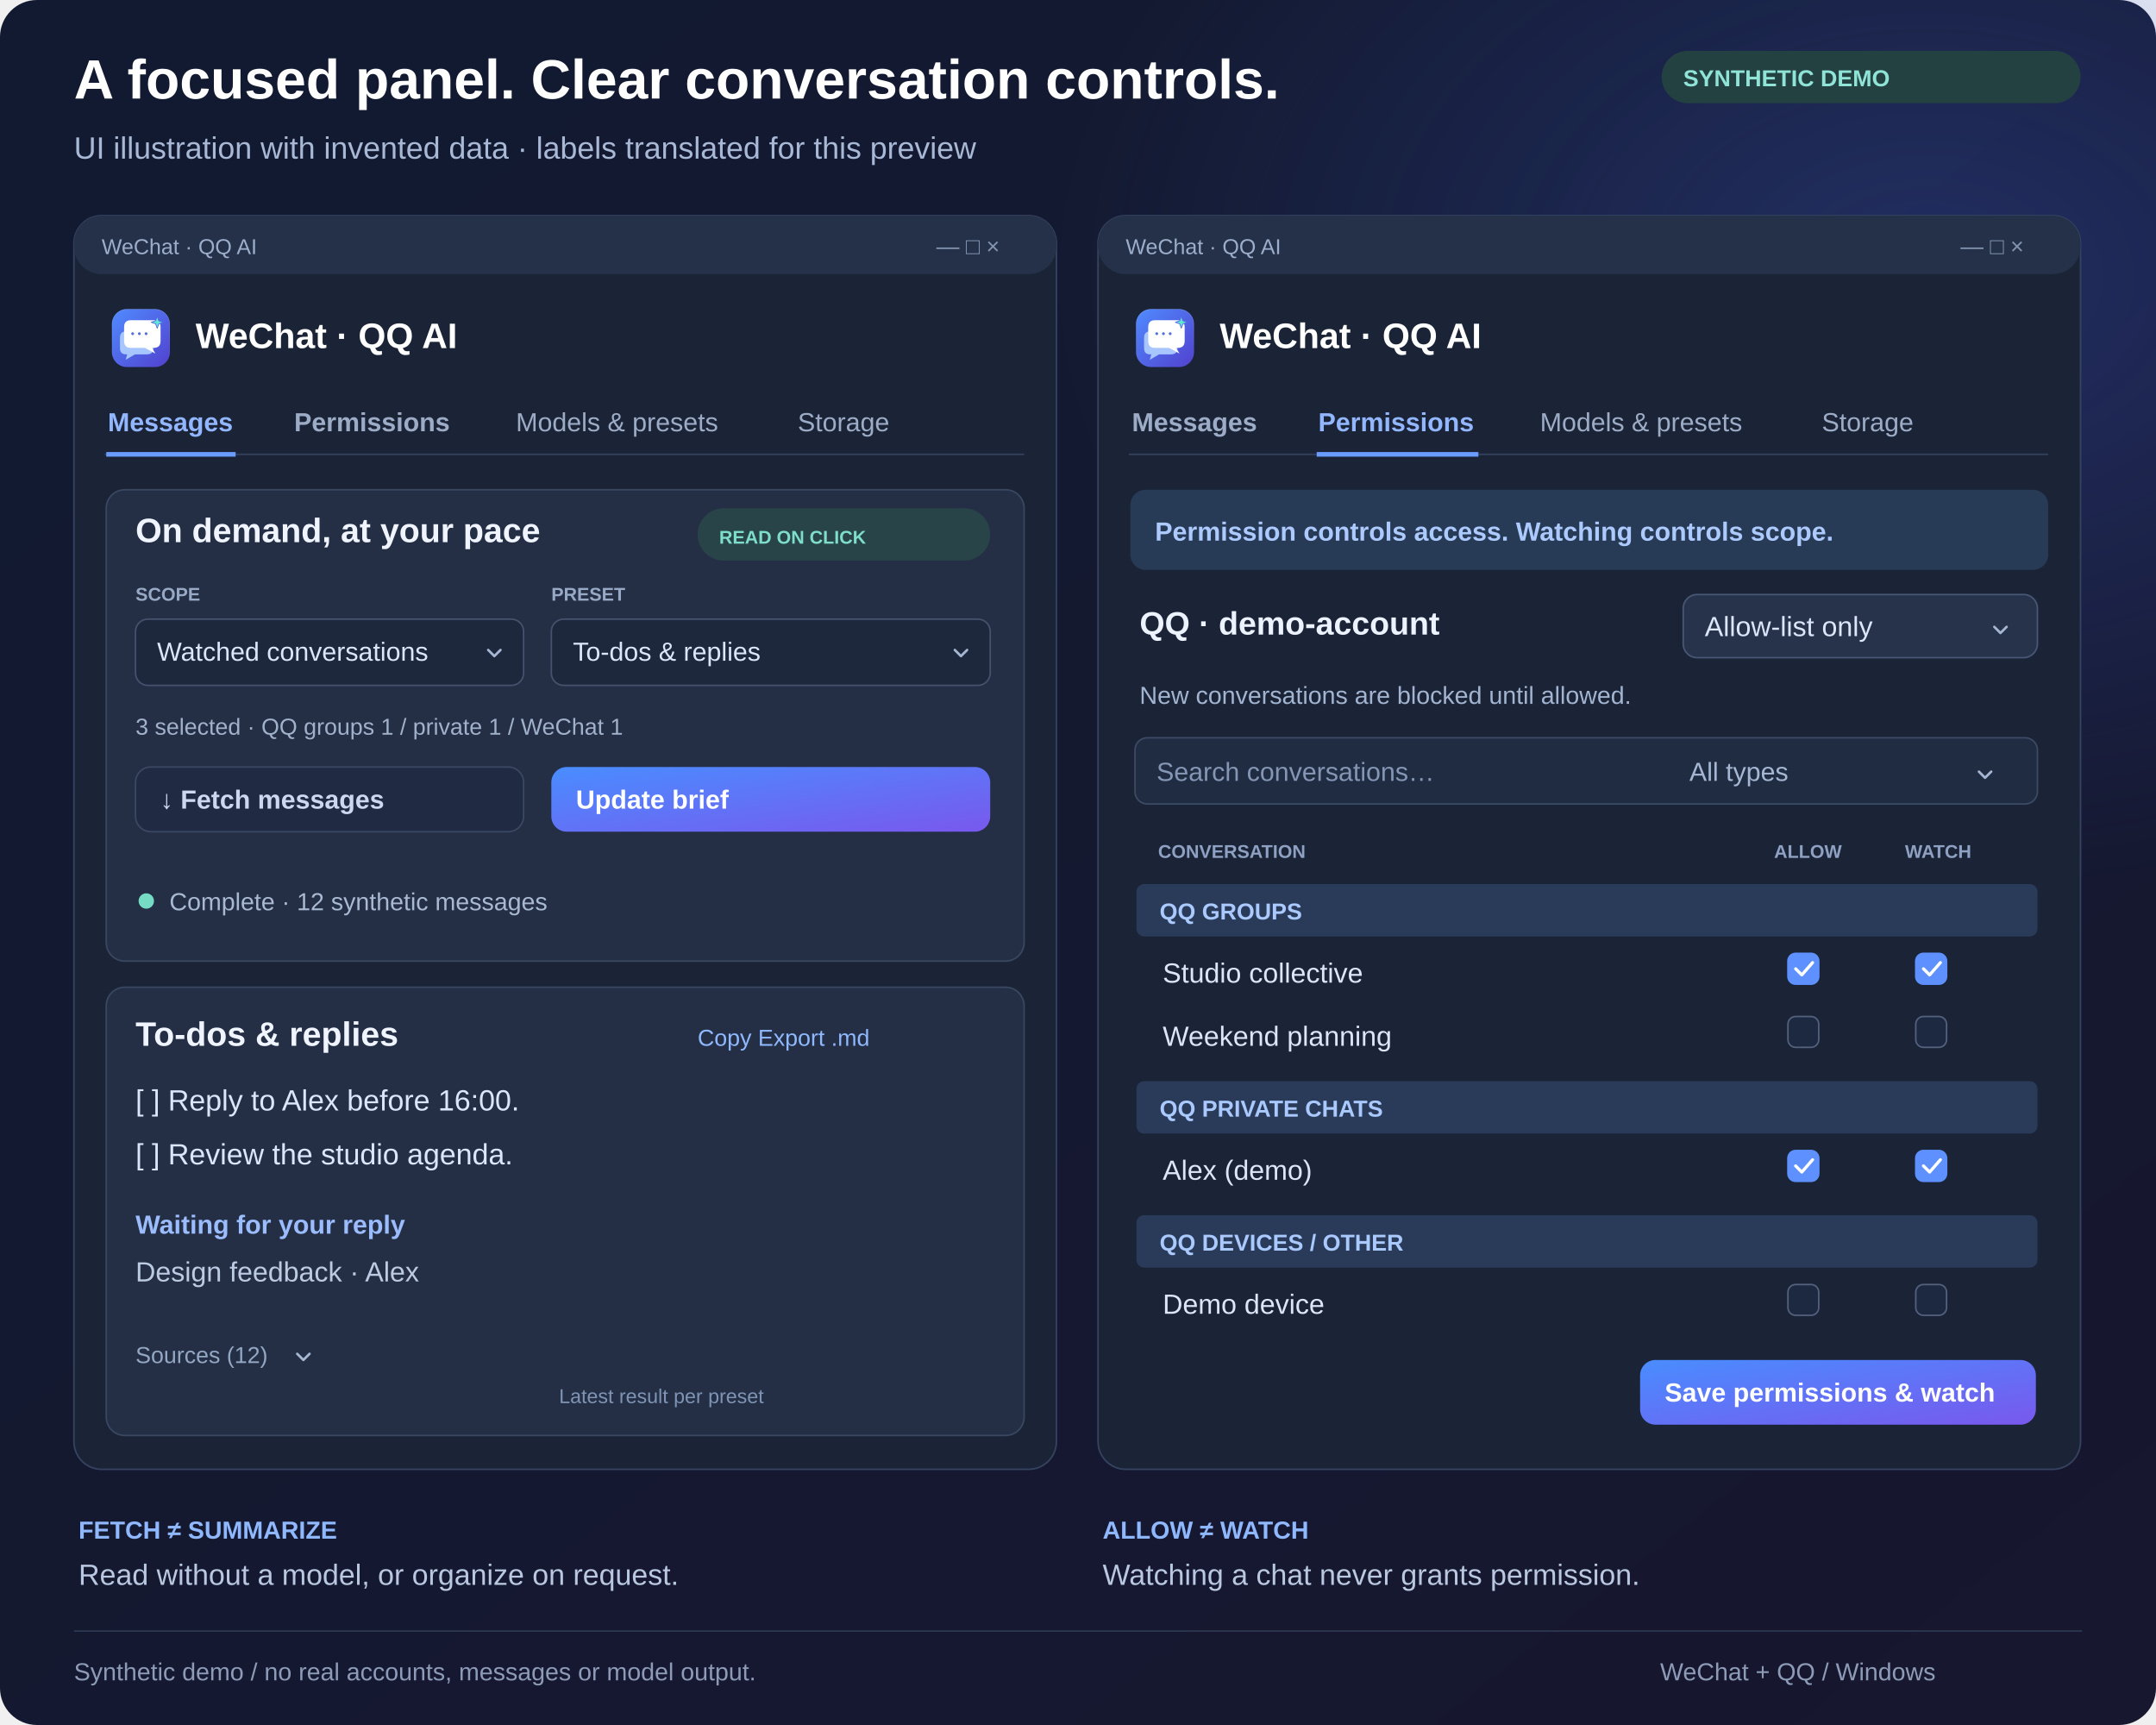
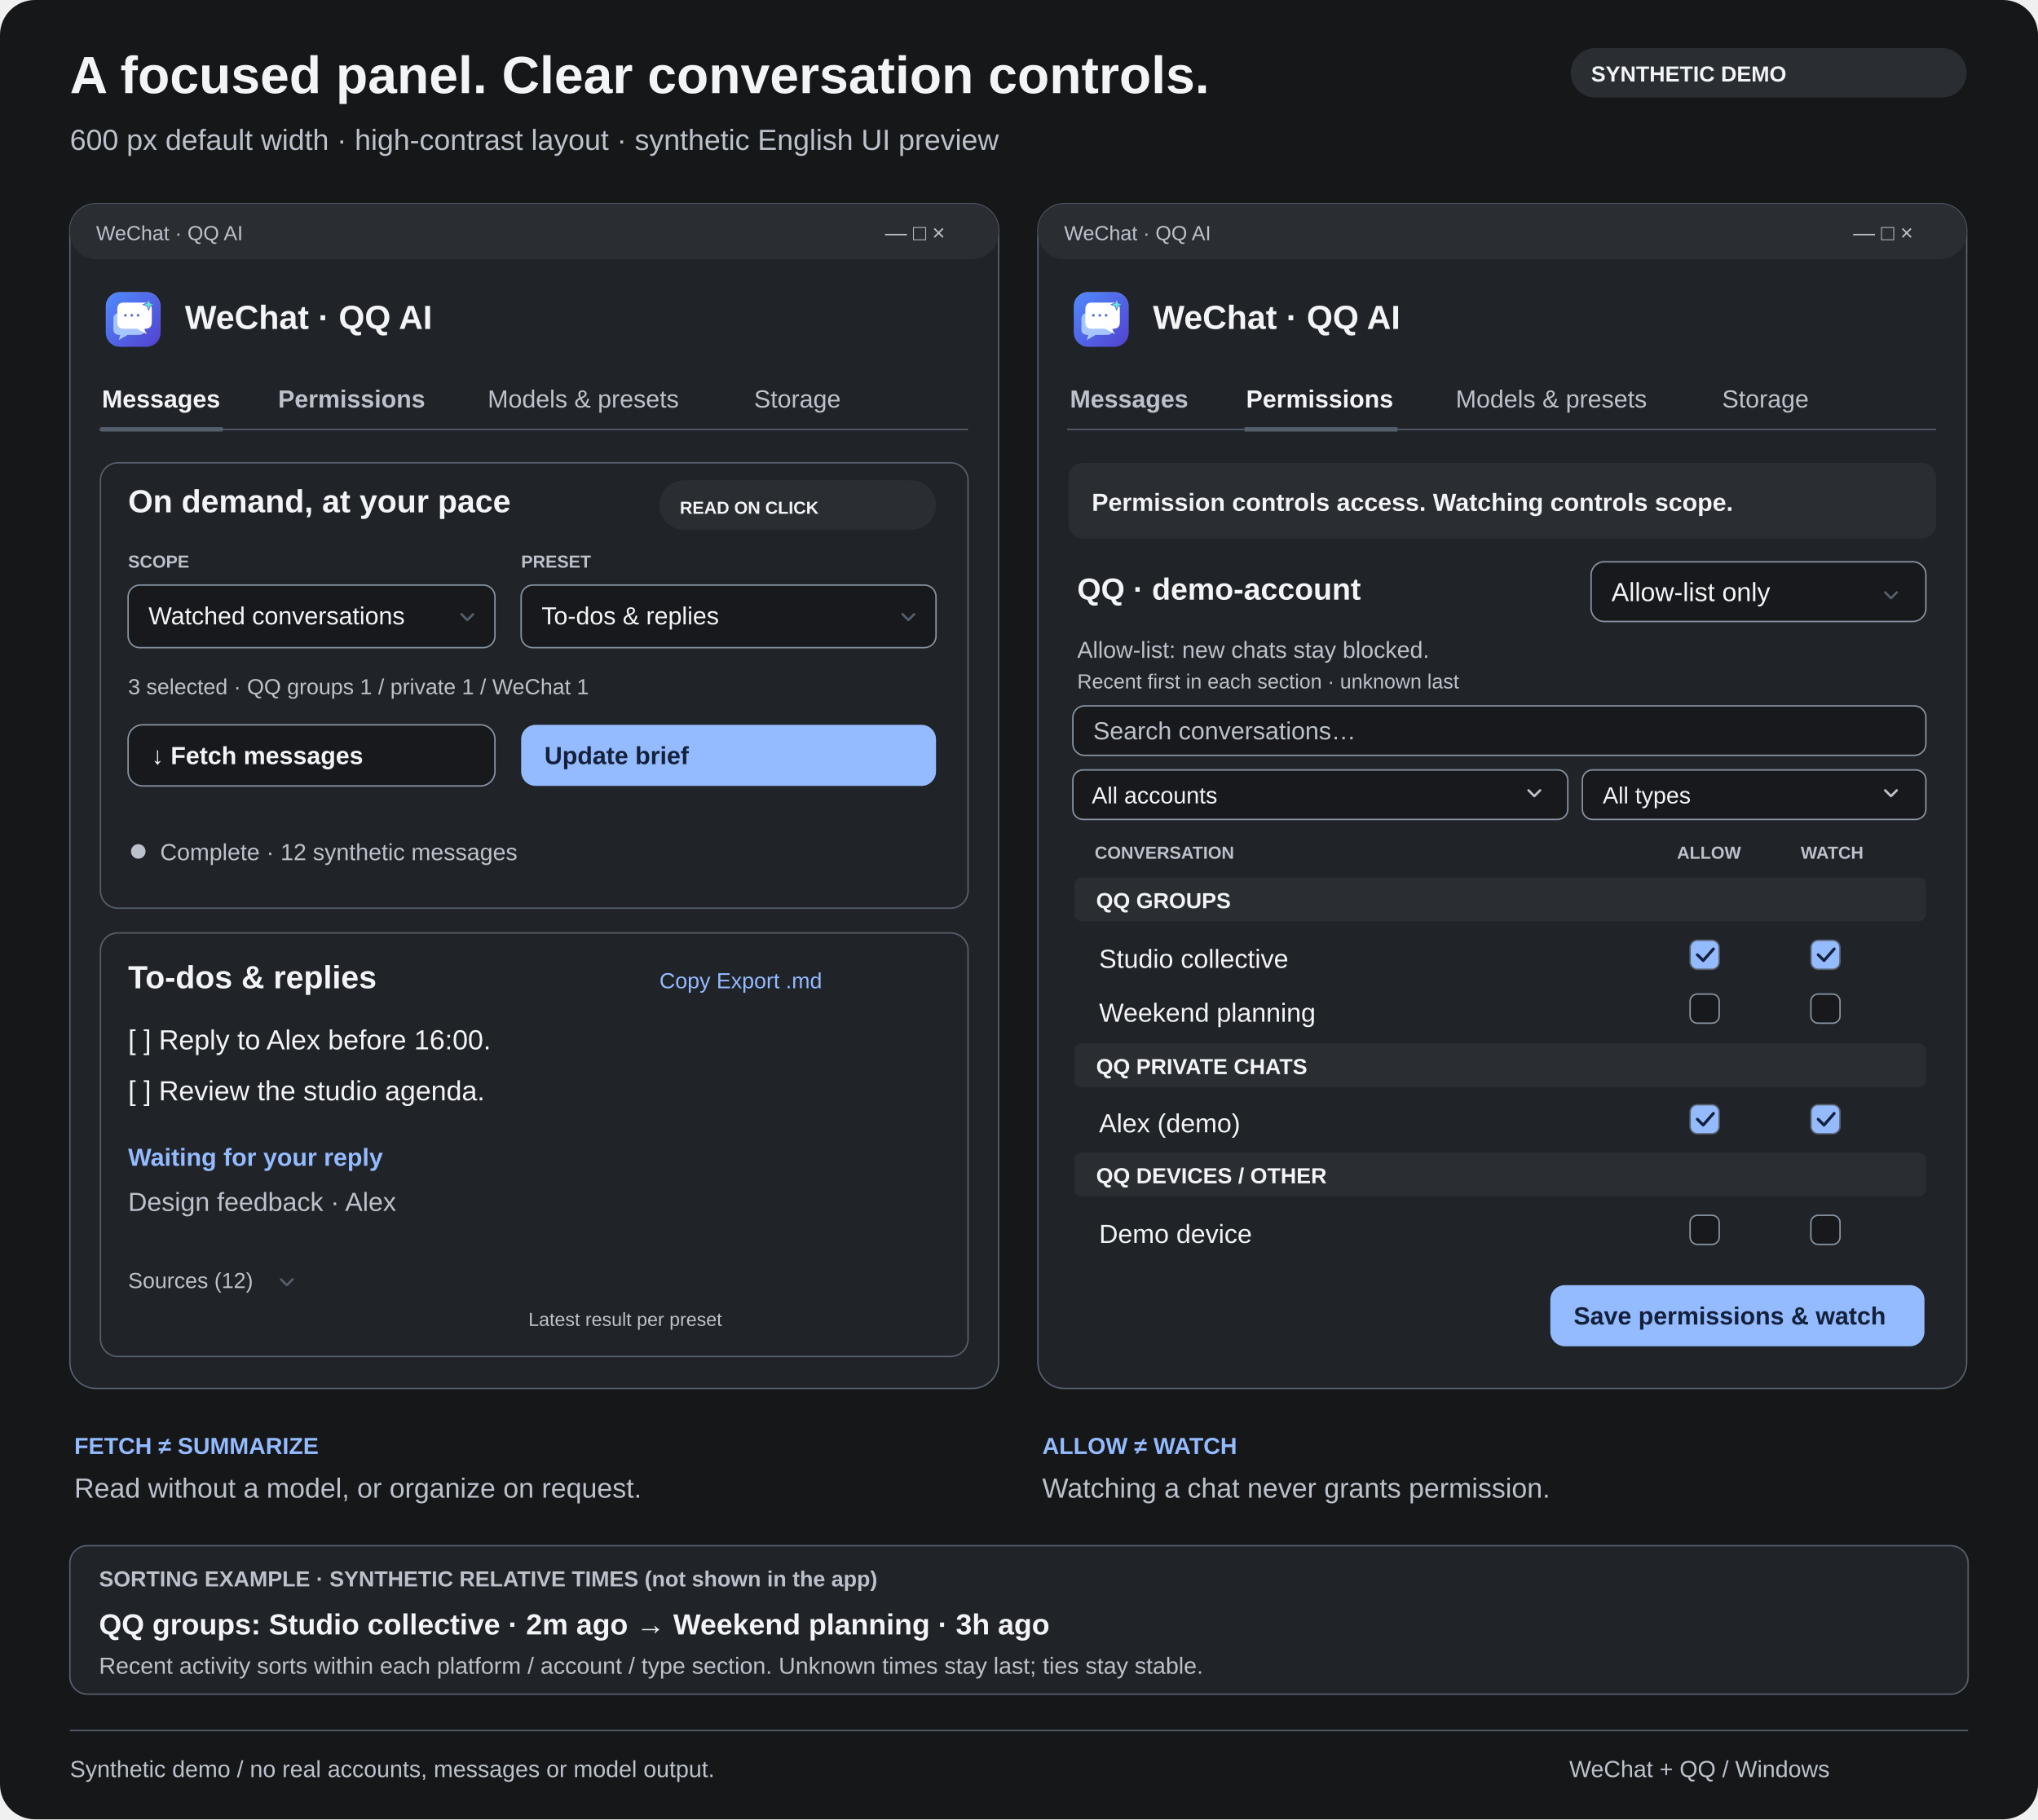
- <svg xmlns="http://www.w3.org/2000/svg" width="1400" height="1120" viewBox="0 0 1400 1120" role="img" aria-labelledby="title desc">
+ <svg xmlns="http://www.w3.org/2000/svg" width="1400" height="1250" viewBox="0 0 1400 1250" role="img" aria-labelledby="title desc">
  <defs>
    <linearGradient id="bg" x2="1" y2="1">
-       <stop stop-color="#111a31" />
-       <stop offset="1" stop-color="#17172f" />
+       <stop stop-color="#151719" />
+       <stop offset="1" stop-color="#151719" />
    </linearGradient>
    <linearGradient id="brand" x2="1" y2="1">
-       <stop stop-color="#498dff" />
-       <stop offset="1" stop-color="#7958ee" />
+       <stop stop-color="#94baff" />
+       <stop offset="1" stop-color="#94baff" />
    </linearGradient>
    <linearGradient id="bright" x2="1" y2="0">
-       <stop stop-color="#83b6ff" />
-       <stop offset="1" stop-color="#c2b1ff" />
+       <stop stop-color="#f3f4f6" />
+       <stop offset="1" stop-color="#f3f4f6" />
    </linearGradient>
    <radialGradient id="glow">
-       <stop stop-color="#476cf0" stop-opacity=".26" />
+       <stop stop-color="#476cf0" stop-opacity="0" />
      <stop offset="1" stop-color="#476cf0" stop-opacity="0" />
    </radialGradient>
    <linearGradient id="tile" x1="0" y1="0" x2="1" y2="1">
      <stop stop-color="#508bff" />
      <stop offset="1" stop-color="#5141cf" />
    </linearGradient>
    <linearGradient id="sheen" x1="0" y1="0" x2="0" y2="1">
      <stop stop-color="#ffffff" stop-opacity=".20" />
      <stop offset="1" stop-color="#ffffff" stop-opacity="0" />
    </linearGradient>
  </defs>
  <g font-family="Segoe UI,Arial,Helvetica,sans-serif">
-     <rect x="0" y="0" width="1400" height="1120" rx="24" fill="url(#bg)" />
+     <rect x="0" y="0" width="1400" height="1250" rx="24" fill="url(#bg)" />
    <ellipse cx="1250" cy="180" rx="570" ry="400" fill="url(#glow)" />
-     <text x="48" y="64" font-size="36" font-weight="700" fill="#fff">A focused panel. Clear conversation controls.</text>
-     <rect x="1079" y="33" width="272" height="34" rx="17" fill="#244142" />
-     <text x="1093" y="56" font-size="15" font-weight="600" fill="#8fe4d7">SYNTHETIC DEMO</text>
-     <text x="48" y="103" font-size="20" font-weight="400" fill="#a8b8d5">UI illustration with invented data · labels translated for this preview</text>
-     <rect x="48" y="140" width="638" height="814" rx="18" fill="#1b2437" stroke="#354361" stroke-width="1" />
-     <rect x="48" y="140" width="638" height="38" rx="18" fill="#253148" />
-     <text x="66" y="165" font-size="14" font-weight="400" fill="#9caecb">WeChat · QQ AI</text>
-     <text x="608" y="165" font-size="15" font-weight="400" fill="#8394b0">—  □  ×</text>
+     <text x="48" y="64" font-size="36" font-weight="700" fill="#f3f4f6">A focused panel. Clear conversation controls.</text>
+     <rect x="1079" y="33" width="272" height="34" rx="17" fill="#2a2e33" />
+     <text x="1093" y="56" font-size="15" font-weight="600" fill="#f3f4f6">SYNTHETIC DEMO</text>
+     <text x="48" y="103" font-size="20" font-weight="400" fill="#bcc2cb">600 px default width · high-contrast layout · synthetic English UI preview</text>
+     <rect x="48" y="140" width="638" height="814" rx="18" fill="#202327" stroke="#555f6c" stroke-width="1" />
+     <rect x="48" y="140" width="638" height="38" rx="18" fill="#2a2e33" />
+     <text x="66" y="165" font-size="14" font-weight="400" fill="#bcc2cb">WeChat · QQ AI</text>
+     <text x="608" y="165" font-size="15" font-weight="400" fill="#bcc2cb">—  □  ×</text>
    <g transform="translate(70 198) scale(0.1679688)" data-brand="true">
      <rect x="16" y="16" width="224" height="224" rx="58" fill="url(#tile)" />
      <rect x="17" y="17" width="222" height="222" rx="57" fill="none" stroke="url(#sheen)" stroke-width="2" />
      <path d="M 71 102 H 151 Q 176 102 176 127 V 167 Q 176 191 151 191 H 105 L 69 212 L 75 191 H 71 Q 47 191 47 167 V 127 Q 47 102 71 102 Z" fill="#a7c5ff" />
      <path d="M 89 59 H 177 Q 204 59 204 86 V 139 Q 204 166 177 166 H 171 L 184 188 L 144 166 H 89 Q 63 166 63 139 V 86 Q 63 59 89 59 Z" fill="#ffffff" />
      <circle cx="96" cy="111" r="5.5" fill="#5270d8" />
      <circle cx="122" cy="111" r="5.5" fill="#5270d8" />
      <circle cx="148" cy="111" r="5.5" fill="#5270d8" />
      <polygon points="191,44 197,61 214,67 197,73 191,90 185,73 168,67 185,61" fill="#61e8d5" stroke="#5267e7" stroke-width="3" stroke-linejoin="round" />
    </g>
-     <text x="127" y="226" font-size="23" font-weight="700" fill="#fff">WeChat · QQ AI</text>
-     <text x="70" y="280" font-size="17" font-weight="600" fill="#92b6ff">Messages</text>
-     <text x="191" y="280" font-size="17" font-weight="600" fill="#9dacc6">Permissions</text>
-     <text x="335" y="280" font-size="17" font-weight="400" fill="#9dacc6">Models &amp; presets</text>
-     <text x="518" y="280" font-size="17" font-weight="400" fill="#9dacc6">Storage</text>
-     <path d="M68 295H665" fill="none" stroke="#34415d" stroke-width="1" />
-     <path d="M69 295H153" fill="none" stroke="#6a9bff" stroke-width="3" />
-     <rect x="713" y="140" width="638" height="814" rx="18" fill="#1b2437" stroke="#354361" stroke-width="1" />
-     <rect x="713" y="140" width="638" height="38" rx="18" fill="#253148" />
-     <text x="731" y="165" font-size="14" font-weight="400" fill="#9caecb">WeChat · QQ AI</text>
-     <text x="1273" y="165" font-size="15" font-weight="400" fill="#8394b0">—  □  ×</text>
+     <text x="127" y="226" font-size="23" font-weight="700" fill="#f3f4f6">WeChat · QQ AI</text>
+     <text x="70" y="280" font-size="17" font-weight="600" fill="#f3f4f6">Messages</text>
+     <text x="191" y="280" font-size="17" font-weight="600" fill="#bcc2cb">Permissions</text>
+     <text x="335" y="280" font-size="17" font-weight="400" fill="#bcc2cb">Models &amp; presets</text>
+     <text x="518" y="280" font-size="17" font-weight="400" fill="#bcc2cb">Storage</text>
+     <path d="M68 295H665" fill="none" stroke="#555f6c" stroke-width="1" />
+     <path d="M69 295H153" fill="none" stroke="#555f6c" stroke-width="3" />
+     <rect x="713" y="140" width="638" height="814" rx="18" fill="#202327" stroke="#555f6c" stroke-width="1" />
+     <rect x="713" y="140" width="638" height="38" rx="18" fill="#2a2e33" />
+     <text x="731" y="165" font-size="14" font-weight="400" fill="#bcc2cb">WeChat · QQ AI</text>
+     <text x="1273" y="165" font-size="15" font-weight="400" fill="#bcc2cb">—  □  ×</text>
    <g transform="translate(735 198) scale(0.1679688)" data-brand="true">
      <rect x="16" y="16" width="224" height="224" rx="58" fill="url(#tile)" />
      <rect x="17" y="17" width="222" height="222" rx="57" fill="none" stroke="url(#sheen)" stroke-width="2" />
      <path d="M 71 102 H 151 Q 176 102 176 127 V 167 Q 176 191 151 191 H 105 L 69 212 L 75 191 H 71 Q 47 191 47 167 V 127 Q 47 102 71 102 Z" fill="#a7c5ff" />
      <path d="M 89 59 H 177 Q 204 59 204 86 V 139 Q 204 166 177 166 H 171 L 184 188 L 144 166 H 89 Q 63 166 63 139 V 86 Q 63 59 89 59 Z" fill="#ffffff" />
      <circle cx="96" cy="111" r="5.5" fill="#5270d8" />
      <circle cx="122" cy="111" r="5.5" fill="#5270d8" />
      <circle cx="148" cy="111" r="5.5" fill="#5270d8" />
      <polygon points="191,44 197,61 214,67 197,73 191,90 185,73 168,67 185,61" fill="#61e8d5" stroke="#5267e7" stroke-width="3" stroke-linejoin="round" />
    </g>
-     <text x="792" y="226" font-size="23" font-weight="700" fill="#fff">WeChat · QQ AI</text>
-     <text x="735" y="280" font-size="17" font-weight="600" fill="#9dacc6">Messages</text>
-     <text x="856" y="280" font-size="17" font-weight="600" fill="#92b6ff">Permissions</text>
-     <text x="1000" y="280" font-size="17" font-weight="400" fill="#9dacc6">Models &amp; presets</text>
-     <text x="1183" y="280" font-size="17" font-weight="400" fill="#9dacc6">Storage</text>
-     <path d="M733 295H1330" fill="none" stroke="#34415d" stroke-width="1" />
-     <path d="M855 295H960" fill="none" stroke="#6a9bff" stroke-width="3" />
-     <rect x="69" y="318" width="596" height="306" rx="12" fill="#242f45" stroke="#394761" stroke-width="1" />
-     <text x="88" y="352" font-size="22" font-weight="600" fill="#f0f4ff">On demand, at your pace</text>
-     <rect x="453" y="330" width="190" height="34" rx="17" fill="#284448" />
-     <text x="467" y="353" font-size="12" font-weight="600" fill="#7edeca">READ ON CLICK</text>
-     <text x="88" y="390" font-size="12" font-weight="600" fill="#98a9c5">SCOPE</text>
-     <rect x="88" y="402" width="252" height="43" rx="8" fill="#1d283c" stroke="#46516d" stroke-width="1" />
-     <text x="102" y="429" font-size="17" font-weight="400" fill="#dce6fa">Watched conversations</text>
-     <text x="358" y="390" font-size="12" font-weight="600" fill="#98a9c5">PRESET</text>
-     <rect x="358" y="402" width="285" height="43" rx="8" fill="#1d283c" stroke="#46516d" stroke-width="1" />
-     <text x="372" y="429" font-size="17" font-weight="400" fill="#dce6fa">To-dos &amp; replies</text>
-     <text x="88" y="477" font-size="15" font-weight="400" fill="#a1b1ca">3 selected · QQ groups 1 / private 1 / WeChat 1</text>
-     <rect x="88" y="498" width="252" height="42" rx="10" fill="#202b43" stroke="#3b4862" stroke-width="1" />
-     <text x="104" y="525" font-size="17" font-weight="600" fill="#cdd8f0">↓  Fetch messages</text>
-     <rect x="358" y="498" width="285" height="42" rx="10" fill="url(#brand)" />
-     <text x="374" y="525" font-size="17" font-weight="600" fill="#fff">Update brief</text>
-     <circle cx="95" cy="585" r="5" fill="#75dbc4" />
-     <text x="110" y="591" font-size="16" font-weight="400" fill="#a9b9d1">Complete · 12 synthetic messages</text>
-     <rect x="69" y="641" width="596" height="291" rx="12" fill="#242f45" stroke="#394761" stroke-width="1" />
-     <text x="88" y="679" font-size="22" font-weight="600" fill="#f0f4ff">To-dos &amp; replies</text>
-     <text x="453" y="679" font-size="15" font-weight="400" fill="#8fb8ff">Copy   Export .md</text>
-     <text x="88" y="721" font-size="19" font-weight="400" fill="#dce6fa">[ ] Reply to Alex before 16:00.</text>
-     <text x="88" y="756" font-size="19" font-weight="400" fill="#dce6fa">[ ] Review the studio agenda.</text>
-     <text x="88" y="801" font-size="17" font-weight="600" fill="#9bbdff">Waiting for your reply</text>
-     <text x="88" y="832" font-size="18" font-weight="400" fill="#bdcbe2">Design feedback · Alex</text>
-     <text x="88" y="885" font-size="15" font-weight="400" fill="#93a6c2">Sources (12)</text>
-     <text x="363" y="911" font-size="13" font-weight="400" fill="#7f94b4">Latest result per preset</text>
-     <rect x="734" y="318" width="596" height="52" rx="10" fill="#283b56" />
-     <text x="750" y="351" font-size="17" font-weight="600" fill="#adcaff">Permission controls access. Watching controls scope.</text>
-     <text x="740" y="412" font-size="21" font-weight="600" fill="#edf2ff">QQ · demo-account</text>
-     <rect x="1093" y="386" width="230" height="41" rx="9" fill="#26334a" stroke="#475775" stroke-width="1" />
-     <text x="1107" y="413" font-size="18" font-weight="400" fill="#dce6fa">Allow-list only</text>
-     <text x="740" y="457" font-size="16" font-weight="400" fill="#a2b4d0">New conversations are blocked until allowed.</text>
-     <rect x="737" y="479" width="586" height="43" rx="8" fill="#202c42" stroke="#3c4a64" stroke-width="1" />
-     <text x="751" y="507" font-size="17" font-weight="400" fill="#8496b4">Search conversations…</text>
-     <text x="1097" y="507" font-size="17" font-weight="400" fill="#a5b7d3">All types</text>
-     <text x="752" y="557" font-size="12" font-weight="600" fill="#8ea1c2">CONVERSATION</text>
-     <text x="1152" y="557" font-size="12" font-weight="600" fill="#8ea1c2">ALLOW</text>
-     <text x="1237" y="557" font-size="12" font-weight="600" fill="#8ea1c2">WATCH</text>
-     <rect x="738" y="574" width="585" height="34" rx="5" fill="#2a3b59" />
-     <text x="753" y="597" font-size="15" font-weight="600" fill="#a9c9ff">QQ GROUPS</text>
-     <text x="755" y="638" font-size="18" font-weight="400" fill="#dce6f7">Studio collective</text>
-     <rect x="1161" y="619" width="20" height="20" rx="5" fill="#5e91ff" stroke="#5e91ff" stroke-width="1" />
-     <path d="M1166 629l4 4l7 -8" fill="none" stroke="#fff" stroke-width="2" stroke-linecap="round" stroke-linejoin="round" />
-     <rect x="1244" y="619" width="20" height="20" rx="5" fill="#5e91ff" stroke="#5e91ff" stroke-width="1" />
-     <path d="M1249 629l4 4l7 -8" fill="none" stroke="#fff" stroke-width="2" stroke-linecap="round" stroke-linejoin="round" />
-     <text x="755" y="679" font-size="18" font-weight="400" fill="#dce6f7">Weekend planning</text>
-     <rect x="1161" y="660" width="20" height="20" rx="5" fill="#1d2940" stroke="#54617d" stroke-width="1" />
-     <rect x="1244" y="660" width="20" height="20" rx="5" fill="#1d2940" stroke="#54617d" stroke-width="1" />
-     <rect x="738" y="702" width="585" height="34" rx="5" fill="#2a3b59" />
-     <text x="753" y="725" font-size="15" font-weight="600" fill="#a9c9ff">QQ PRIVATE CHATS</text>
-     <text x="755" y="766" font-size="18" font-weight="400" fill="#dce6f7">Alex (demo)</text>
-     <rect x="1161" y="747" width="20" height="20" rx="5" fill="#5e91ff" stroke="#5e91ff" stroke-width="1" />
-     <path d="M1166 757l4 4l7 -8" fill="none" stroke="#fff" stroke-width="2" stroke-linecap="round" stroke-linejoin="round" />
-     <rect x="1244" y="747" width="20" height="20" rx="5" fill="#5e91ff" stroke="#5e91ff" stroke-width="1" />
-     <path d="M1249 757l4 4l7 -8" fill="none" stroke="#fff" stroke-width="2" stroke-linecap="round" stroke-linejoin="round" />
-     <rect x="738" y="789" width="585" height="34" rx="5" fill="#2a3b59" />
-     <text x="753" y="812" font-size="15" font-weight="600" fill="#a9c9ff">QQ DEVICES / OTHER</text>
-     <text x="755" y="853" font-size="18" font-weight="400" fill="#dce6f7">Demo device</text>
-     <rect x="1161" y="834" width="20" height="20" rx="5" fill="#1d2940" stroke="#54617d" stroke-width="1" />
-     <rect x="1244" y="834" width="20" height="20" rx="5" fill="#1d2940" stroke="#54617d" stroke-width="1" />
-     <rect x="1065" y="883" width="257" height="42" rx="10" fill="url(#brand)" />
-     <text x="1081" y="910" font-size="17" font-weight="600" fill="#fff">Save permissions &amp; watch</text>
-     <text x="51" y="999" font-size="16" font-weight="700" fill="#8fb8ff">FETCH ≠ SUMMARIZE</text>
-     <text x="51" y="1029" font-size="19" font-weight="400" fill="#b9c8e0">Read without a model, or organize on request.</text>
-     <text x="716" y="999" font-size="16" font-weight="700" fill="#8fb8ff">ALLOW ≠ WATCH</text>
-     <text x="716" y="1029" font-size="19" font-weight="400" fill="#b9c8e0">Watching a chat never grants permission.</text>
-     <path d="M48 1059H1352" fill="none" stroke="#2b3750" stroke-width="1" />
-     <text x="48" y="1091" font-size="16" font-weight="400" fill="#8d9bb7">Synthetic demo / no real accounts, messages or model output.</text>
-     <text x="1078" y="1091" font-size="16" font-weight="400" fill="#8d9bb7">WeChat + QQ  /  Windows</text>
-     <path d="M317 422l4 4l4 -4" fill="none" stroke="#a5b7d3" stroke-width="1.6" stroke-linecap="round" stroke-linejoin="round" />
-     <path d="M620 422l4 4l4 -4" fill="none" stroke="#a5b7d3" stroke-width="1.6" stroke-linecap="round" stroke-linejoin="round" />
-     <path d="M1295 407l4 4l4 -4" fill="none" stroke="#a5b7d3" stroke-width="1.6" stroke-linecap="round" stroke-linejoin="round" />
-     <path d="M1285 501l4 4l4 -4" fill="none" stroke="#a5b7d3" stroke-width="1.6" stroke-linecap="round" stroke-linejoin="round" />
-     <path d="M193 879l4 4l4 -4" fill="none" stroke="#a5b7d3" stroke-width="1.6" stroke-linecap="round" stroke-linejoin="round" />
+     <text x="792" y="226" font-size="23" font-weight="700" fill="#f3f4f6">WeChat · QQ AI</text>
+     <text x="735" y="280" font-size="17" font-weight="600" fill="#bcc2cb">Messages</text>
+     <text x="856" y="280" font-size="17" font-weight="600" fill="#f3f4f6">Permissions</text>
+     <text x="1000" y="280" font-size="17" font-weight="400" fill="#bcc2cb">Models &amp; presets</text>
+     <text x="1183" y="280" font-size="17" font-weight="400" fill="#bcc2cb">Storage</text>
+     <path d="M733 295H1330" fill="none" stroke="#555f6c" stroke-width="1" />
+     <path d="M855 295H960" fill="none" stroke="#555f6c" stroke-width="3" />
+     <rect x="69" y="318" width="596" height="306" rx="12" fill="#202327" stroke="#555f6c" stroke-width="1" />
+     <text x="88" y="352" font-size="22" font-weight="600" fill="#f3f4f6">On demand, at your pace</text>
+     <rect x="453" y="330" width="190" height="34" rx="17" fill="#2a2e33" />
+     <text x="467" y="353" font-size="12" font-weight="600" fill="#f3f4f6">READ ON CLICK</text>
+     <text x="88" y="390" font-size="12" font-weight="600" fill="#bcc2cb">SCOPE</text>
+     <rect x="88" y="402" width="252" height="43" rx="8" fill="#17191c" stroke="#8793a3" stroke-width="1" />
+     <text x="102" y="429" font-size="17" font-weight="400" fill="#f3f4f6">Watched conversations</text>
+     <text x="358" y="390" font-size="12" font-weight="600" fill="#bcc2cb">PRESET</text>
+     <rect x="358" y="402" width="285" height="43" rx="8" fill="#17191c" stroke="#8793a3" stroke-width="1" />
+     <text x="372" y="429" font-size="17" font-weight="400" fill="#f3f4f6">To-dos &amp; replies</text>
+     <text x="88" y="477" font-size="15" font-weight="400" fill="#bcc2cb">3 selected · QQ groups 1 / private 1 / WeChat 1</text>
+     <rect x="88" y="498" width="252" height="42" rx="10" fill="#17191c" stroke="#8793a3" stroke-width="1" />
+     <text x="104" y="525" font-size="17" font-weight="600" fill="#f3f4f6">↓  Fetch messages</text>
+     <rect x="358" y="498" width="285" height="42" rx="10" fill="#94baff" />
+     <text x="374" y="525" font-size="17" font-weight="600" fill="#14213a">Update brief</text>
+     <circle cx="95" cy="585" r="5" fill="#bcc2cb" />
+     <text x="110" y="591" font-size="16" font-weight="400" fill="#bcc2cb">Complete · 12 synthetic messages</text>
+     <rect x="69" y="641" width="596" height="291" rx="12" fill="#202327" stroke="#555f6c" stroke-width="1" />
+     <text x="88" y="679" font-size="22" font-weight="600" fill="#f3f4f6">To-dos &amp; replies</text>
+     <text x="453" y="679" font-size="15" font-weight="400" fill="#94baff">Copy   Export .md</text>
+     <text x="88" y="721" font-size="19" font-weight="400" fill="#f3f4f6">[ ] Reply to Alex before 16:00.</text>
+     <text x="88" y="756" font-size="19" font-weight="400" fill="#f3f4f6">[ ] Review the studio agenda.</text>
+     <text x="88" y="801" font-size="17" font-weight="600" fill="#94baff">Waiting for your reply</text>
+     <text x="88" y="832" font-size="18" font-weight="400" fill="#bcc2cb">Design feedback · Alex</text>
+     <text x="88" y="885" font-size="15" font-weight="400" fill="#bcc2cb">Sources (12)</text>
+     <text x="363" y="911" font-size="13" font-weight="400" fill="#bcc2cb">Latest result per preset</text>
+     <rect x="734" y="318" width="596" height="52" rx="10" fill="#2a2e33" />
+     <text x="750" y="351" font-size="17" font-weight="600" fill="#f3f4f6">Permission controls access. Watching controls scope.</text>
+     <text x="740" y="412" font-size="21" font-weight="600" fill="#f3f4f6">QQ · demo-account</text>
+     <rect x="1093" y="386" width="230" height="41" rx="9" fill="#17191c" stroke="#8793a3" stroke-width="1" />
+     <text x="1107" y="413" font-size="18" font-weight="400" fill="#f3f4f6">Allow-list only</text>
+     <text x="740" y="452" font-size="16" font-weight="400" fill="#bcc2cb">Allow-list: new chats stay blocked.</text>
+     <rect x="737" y="485" width="586" height="34" rx="8" fill="#17191c" stroke="#8793a3" stroke-width="1" />
+     <text x="751" y="508" font-size="17" font-weight="400" fill="#bcc2cb">Search conversations…</text>
+     <text x="752" y="590" font-size="12" font-weight="600" fill="#bcc2cb">CONVERSATION</text>
+     <text x="1152" y="590" font-size="12" font-weight="600" fill="#bcc2cb">ALLOW</text>
+     <text x="1237" y="590" font-size="12" font-weight="600" fill="#bcc2cb">WATCH</text>
+     <rect x="738" y="603" width="585" height="30" rx="5" fill="#2a2e33" />
+     <text x="753" y="624" font-size="15" font-weight="600" fill="#f3f4f6">QQ GROUPS</text>
+     <text x="755" y="665" font-size="18" font-weight="400" fill="#f3f4f6">Studio collective</text>
+     <rect x="1161" y="646" width="20" height="20" rx="5" fill="#94baff" stroke="#555f6c" stroke-width="1" />
+     <path d="M1166 656l4 4l7 -8" fill="none" stroke="#14213a" stroke-width="2" stroke-linecap="round" stroke-linejoin="round" />
+     <rect x="1244" y="646" width="20" height="20" rx="5" fill="#94baff" stroke="#555f6c" stroke-width="1" />
+     <path d="M1249 656l4 4l7 -8" fill="none" stroke="#14213a" stroke-width="2" stroke-linecap="round" stroke-linejoin="round" />
+     <text x="755" y="702" font-size="18" font-weight="400" fill="#f3f4f6">Weekend planning</text>
+     <rect x="1161" y="683" width="20" height="20" rx="5" fill="#17191c" stroke="#8793a3" stroke-width="1" />
+     <rect x="1244" y="683" width="20" height="20" rx="5" fill="#17191c" stroke="#8793a3" stroke-width="1" />
+     <rect x="738" y="717" width="585" height="30" rx="5" fill="#2a2e33" />
+     <text x="753" y="738" font-size="15" font-weight="600" fill="#f3f4f6">QQ PRIVATE CHATS</text>
+     <text x="755" y="778" font-size="18" font-weight="400" fill="#f3f4f6">Alex (demo)</text>
+     <rect x="1161" y="759" width="20" height="20" rx="5" fill="#94baff" stroke="#555f6c" stroke-width="1" />
+     <path d="M1166 769l4 4l7 -8" fill="none" stroke="#14213a" stroke-width="2" stroke-linecap="round" stroke-linejoin="round" />
+     <rect x="1244" y="759" width="20" height="20" rx="5" fill="#94baff" stroke="#555f6c" stroke-width="1" />
+     <path d="M1249 769l4 4l7 -8" fill="none" stroke="#14213a" stroke-width="2" stroke-linecap="round" stroke-linejoin="round" />
+     <rect x="738" y="792" width="585" height="30" rx="5" fill="#2a2e33" />
+     <text x="753" y="813" font-size="15" font-weight="600" fill="#f3f4f6">QQ DEVICES / OTHER</text>
+     <text x="755" y="854" font-size="18" font-weight="400" fill="#f3f4f6">Demo device</text>
+     <rect x="1161" y="835" width="20" height="20" rx="5" fill="#17191c" stroke="#8793a3" stroke-width="1" />
+     <rect x="1244" y="835" width="20" height="20" rx="5" fill="#17191c" stroke="#8793a3" stroke-width="1" />
+     <rect x="1065" y="883" width="257" height="42" rx="10" fill="#94baff" />
+     <text x="1081" y="910" font-size="17" font-weight="600" fill="#14213a">Save permissions &amp; watch</text>
+     <text x="51" y="999" font-size="16" font-weight="700" fill="#94baff">FETCH ≠ SUMMARIZE</text>
+     <text x="51" y="1029" font-size="19" font-weight="400" fill="#bcc2cb">Read without a model, or organize on request.</text>
+     <text x="716" y="999" font-size="16" font-weight="700" fill="#94baff">ALLOW ≠ WATCH</text>
+     <text x="716" y="1029" font-size="19" font-weight="400" fill="#bcc2cb">Watching a chat never grants permission.</text>
+     <path d="M48 1189H1352" fill="none" stroke="#555f6c" stroke-width="1" />
+     <text x="48" y="1221" font-size="16" font-weight="400" fill="#bcc2cb">Synthetic demo / no real accounts, messages or model output.</text>
+     <text x="1078" y="1221" font-size="16" font-weight="400" fill="#bcc2cb">WeChat + QQ  /  Windows</text>
+     <path d="M317 422l4 4l4 -4" fill="none" stroke="#555f6c" stroke-width="1.6" stroke-linecap="round" stroke-linejoin="round" />
+     <path d="M620 422l4 4l4 -4" fill="none" stroke="#555f6c" stroke-width="1.6" stroke-linecap="round" stroke-linejoin="round" />
+     <path d="M1295 407l4 4l4 -4" fill="none" stroke="#555f6c" stroke-width="1.6" stroke-linecap="round" stroke-linejoin="round" />
+     <path d="M193 879l4 4l4 -4" fill="none" stroke="#555f6c" stroke-width="1.6" stroke-linecap="round" stroke-linejoin="round" />
+     <text x="740" y="473" font-size="14" fill="#bcc2cb">Recent first in each section · unknown last</text>
+     <rect x="737" y="529" width="340" height="34" rx="7" fill="#17191c" stroke="#8793a3" />
+     <rect x="1087" y="529" width="236" height="34" rx="7" fill="#17191c" stroke="#8793a3" />
+     <text x="750" y="552" font-size="16" fill="#f3f4f6">All accounts</text>
+     <text x="1101" y="552" font-size="16" fill="#f3f4f6">All types</text>
+     <path d="M1050 543l4 4l4 -4" fill="none" stroke="#bcc2cb" stroke-width="1.6" stroke-linecap="round" stroke-linejoin="round" />
+     <path d="M1295 543l4 4l4 -4" fill="none" stroke="#bcc2cb" stroke-width="1.6" stroke-linecap="round" stroke-linejoin="round" />
+     <rect x="48" y="1062" width="1304" height="102" rx="12" fill="#202327" stroke="#555f6c" />
+     <text x="68" y="1090" font-size="15" font-weight="600" fill="#bcc2cb">SORTING EXAMPLE · SYNTHETIC RELATIVE TIMES (not shown in the app)</text>
+     <text x="68" y="1123" font-size="20" font-weight="600" fill="#f3f4f6">QQ groups: Studio collective · 2m ago  →  Weekend planning · 3h ago</text>
+     <text x="68" y="1150" font-size="16" fill="#bcc2cb">Recent activity sorts within each platform / account / type section. Unknown times stay last; ties stay stable.</text>
  </g>
</svg>
